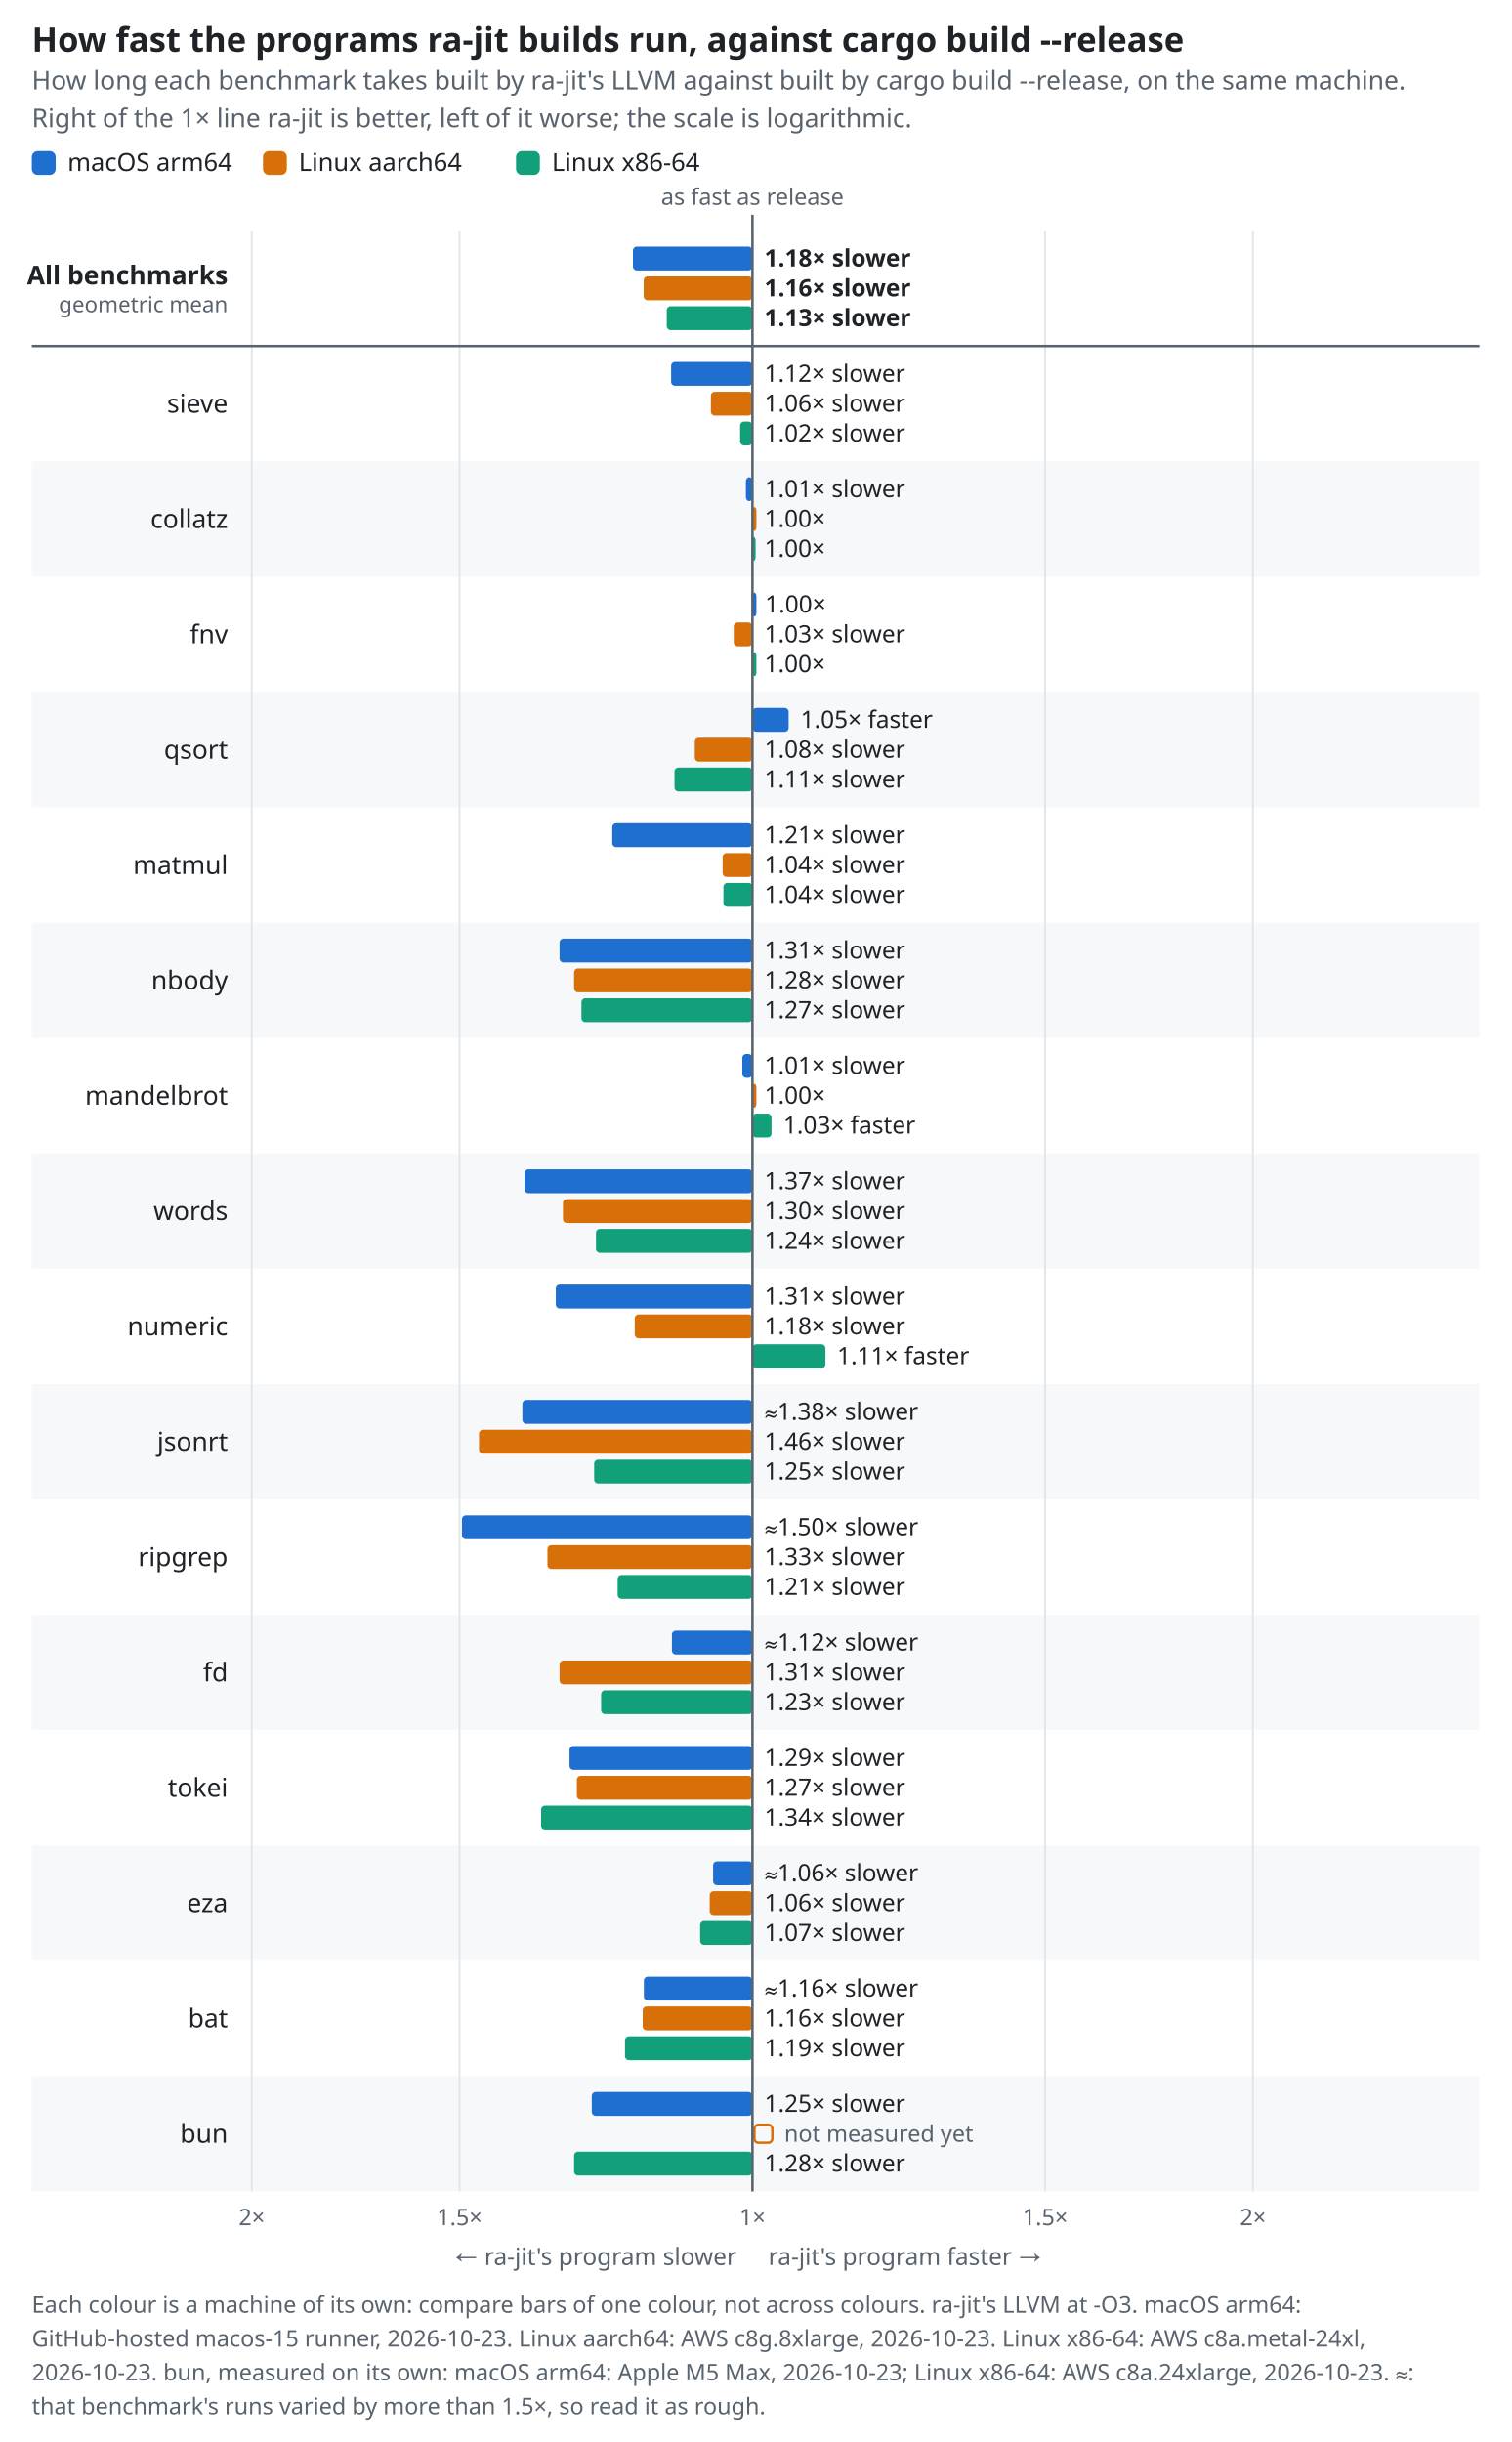
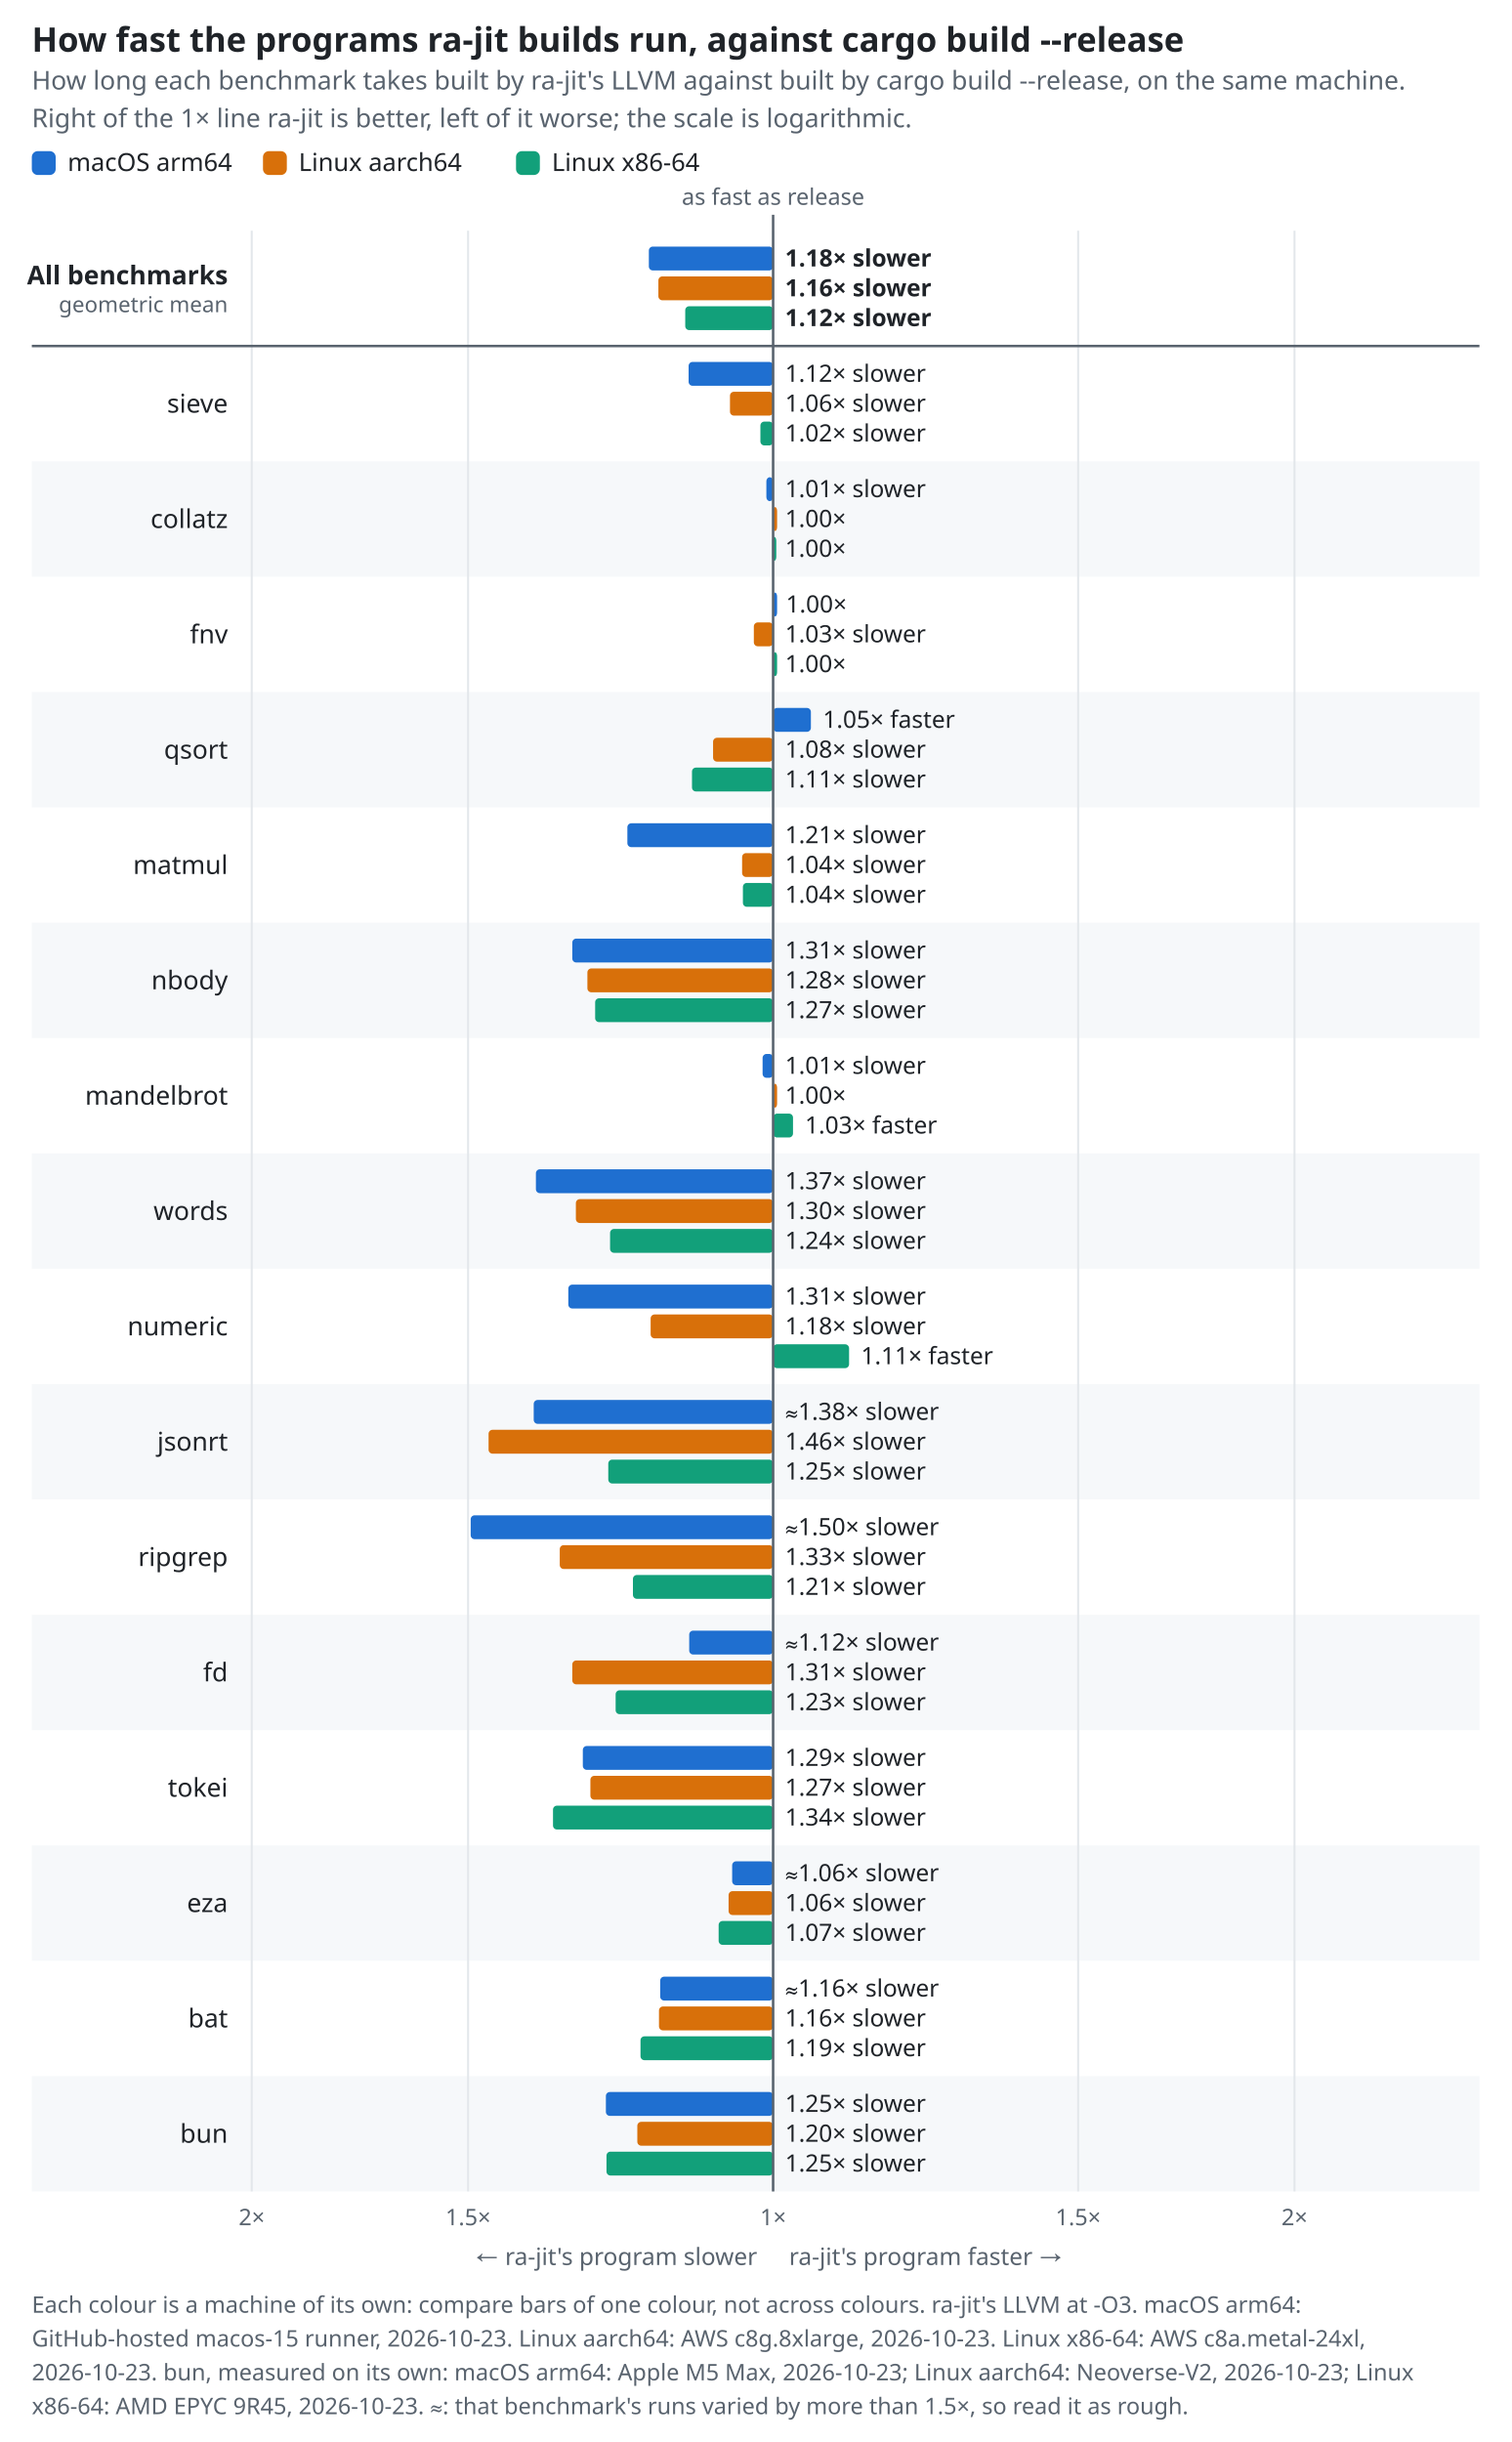
<svg xmlns="http://www.w3.org/2000/svg" width="760" height="1228" viewBox="0 0 760 1228" role="img" aria-label="How fast the programs ra-jit builds run, against cargo build --release">
  <style>text{font-family:-apple-system, BlinkMacSystemFont, 'Segoe UI', 'Noto Sans', Helvetica, Arial, sans-serif;fill:#1f2328}.d{fill:#59636e}.b{font-weight:600}.v{font-variant-numeric:tabular-nums}.g{stroke:#e3e7eb}.r{stroke:#59636e;stroke-width:1.25}.z{fill:#f6f8fa}.o{fill:none;stroke-width:1.25}.p0{fill:#1f6fd0}.w0{stroke:#1f6fd0}.p1{fill:#d8700a}.w1{stroke:#d8700a}.p2{fill:#12a07a}.w2{stroke:#12a07a}</style>
  <text x="16" y="26" font-size="17" class="b">How fast the programs ra-jit builds run, against cargo build --release</text>
  <text x="16" y="45" font-size="13" class="d">How long each benchmark takes built by ra-jit's LLVM against built by cargo build --release, on the same machine.</text>
  <text x="16" y="64" font-size="13" class="d">Right of the 1× line ra-jit is better, left of it worse; the scale is logarithmic.</text>
  <rect x="16" y="76" width="12" height="12" rx="3" class="p0" />
  <text x="34" y="86" font-size="12.5">macOS arm64</text>
  <rect x="132.25" y="76" width="12" height="12" rx="3" class="p1" />
  <text x="150.2" y="86" font-size="12.5">Linux aarch64</text>
  <rect x="259.5" y="76" width="12" height="12" rx="3" class="p2" />
  <text x="277.5" y="86" font-size="12.5">Linux x86-64</text>
  <rect x="16" y="1044" width="728" height="58" class="z" />
  <rect x="16" y="928" width="728" height="58" class="z" />
  <rect x="16" y="812" width="728" height="58" class="z" />
  <rect x="16" y="696" width="728" height="58" class="z" />
  <rect x="16" y="580" width="728" height="58" class="z" />
  <rect x="16" y="464" width="728" height="58" class="z" />
  <rect x="16" y="348" width="728" height="58" class="z" />
  <rect x="16" y="232" width="728" height="58" class="z" />
  <line x1="126.6" y1="116" x2="126.6" y2="1102" class="g" />
-   <line x1="231.1" y1="116" x2="231.1" y2="1102" class="g" />
-   <line x1="378.4" y1="116" x2="378.4" y2="1102" class="g" />
-   <line x1="525.6" y1="116" x2="525.6" y2="1102" class="g" />
-   <line x1="630.1" y1="116" x2="630.1" y2="1102" class="g" />
+   <line x1="235.4" y1="116" x2="235.4" y2="1102" class="g" />
+   <line x1="388.8" y1="116" x2="388.8" y2="1102" class="g" />
+   <line x1="542.2" y1="116" x2="542.2" y2="1102" class="g" />
+   <line x1="651" y1="116" x2="651" y2="1102" class="g" />
  <line x1="16" y1="174" x2="744" y2="174" class="r" />
-   <rect x="318.3" y="124" width="60" height="12" rx="2" class="p0" />
-   <rect x="323.7" y="139" width="54.7" height="12" rx="2" class="p1" />
-   <rect x="335.3" y="154" width="43" height="12" rx="2" class="p2" />
-   <rect x="337.5" y="182" width="40.8" height="12" rx="2" class="p0" />
-   <rect x="357.5" y="197" width="20.8" height="12" rx="2" class="p1" />
-   <rect x="372.2" y="212" width="6.1" height="12" rx="2" class="p2" />
-   <rect x="375.1" y="240" width="3.3" height="12" rx="2" class="p0" />
-   <rect x="378.4" y="255" width="2" height="12" rx="2" class="p1" />
-   <rect x="378" y="270" width="2" height="12" rx="2" class="p2" />
-   <rect x="378.4" y="298" width="2" height="12" rx="2" class="p0" />
-   <rect x="369" y="313" width="9.3" height="12" rx="2" class="p1" />
-   <rect x="378.4" y="328" width="2" height="12" rx="2" class="p2" />
-   <rect x="378.4" y="356" width="18.2" height="12" rx="2" class="p0" />
-   <rect x="349.4" y="371" width="29" height="12" rx="2" class="p1" />
-   <rect x="339.2" y="386" width="39.2" height="12" rx="2" class="p2" />
-   <rect x="307.9" y="414" width="70.4" height="12" rx="2" class="p0" />
-   <rect x="363.4" y="429" width="14.9" height="12" rx="2" class="p1" />
-   <rect x="363.8" y="444" width="14.6" height="12" rx="2" class="p2" />
-   <rect x="281.4" y="472" width="97" height="12" rx="2" class="p0" />
-   <rect x="288.7" y="487" width="89.6" height="12" rx="2" class="p1" />
-   <rect x="292.4" y="502" width="85.9" height="12" rx="2" class="p2" />
-   <rect x="373.3" y="530" width="5" height="12" rx="2" class="p0" />
-   <rect x="378.4" y="545" width="2" height="12" rx="2" class="p1" />
-   <rect x="378.4" y="560" width="9.6" height="12" rx="2" class="p2" />
-   <rect x="263.8" y="588" width="114.6" height="12" rx="2" class="p0" />
-   <rect x="283.1" y="603" width="95.3" height="12" rx="2" class="p1" />
-   <rect x="299.7" y="618" width="78.7" height="12" rx="2" class="p2" />
-   <rect x="279.5" y="646" width="98.9" height="12" rx="2" class="p0" />
-   <rect x="319.2" y="661" width="59.2" height="12" rx="2" class="p1" />
-   <rect x="378.4" y="676" width="36.7" height="12" rx="2" class="p2" />
-   <rect x="262.7" y="704" width="115.6" height="12" rx="2" class="p0" />
-   <rect x="240.9" y="719" width="137.4" height="12" rx="2" class="p1" />
-   <rect x="298.8" y="734" width="79.6" height="12" rx="2" class="p2" />
-   <rect x="232.3" y="762" width="146" height="12" rx="2" class="p0" />
-   <rect x="275.3" y="777" width="103" height="12" rx="2" class="p1" />
-   <rect x="310.6" y="792" width="67.7" height="12" rx="2" class="p2" />
-   <rect x="337.9" y="820" width="40.5" height="12" rx="2" class="p0" />
-   <rect x="281.4" y="835" width="97" height="12" rx="2" class="p1" />
-   <rect x="302.3" y="850" width="76.1" height="12" rx="2" class="p2" />
-   <rect x="286.4" y="878" width="91.9" height="12" rx="2" class="p0" />
-   <rect x="290.1" y="893" width="88.2" height="12" rx="2" class="p1" />
-   <rect x="272.1" y="908" width="106.3" height="12" rx="2" class="p2" />
-   <rect x="358.6" y="936" width="19.8" height="12" rx="2" class="p0" />
-   <rect x="356.9" y="951" width="21.5" height="12" rx="2" class="p1" />
-   <rect x="352.1" y="966" width="26.3" height="12" rx="2" class="p2" />
-   <rect x="323.8" y="994" width="54.5" height="12" rx="2" class="p0" />
-   <rect x="323.2" y="1009" width="55.1" height="12" rx="2" class="p1" />
-   <rect x="314.3" y="1024" width="64.1" height="12" rx="2" class="p2" />
-   <rect x="297.6" y="1052" width="80.7" height="12" rx="2" class="p0" />
-   <rect x="379.4" y="1068.5" width="9" height="9" rx="2" class="o w1" />
-   <rect x="288.7" y="1082" width="89.6" height="12" rx="2" class="p2" />
-   <line x1="378.4" y1="108" x2="378.4" y2="1102" class="r" />
+   <rect x="326.3" y="124" width="62.5" height="12" rx="2" class="p0" />
+   <rect x="331.1" y="139" width="57.7" height="12" rx="2" class="p1" />
+   <rect x="344.6" y="154" width="44.2" height="12" rx="2" class="p2" />
+   <rect x="346.3" y="182" width="42.5" height="12" rx="2" class="p0" />
+   <rect x="367.1" y="197" width="21.7" height="12" rx="2" class="p1" />
+   <rect x="382.4" y="212" width="6.4" height="12" rx="2" class="p2" />
+   <rect x="385.4" y="240" width="3.4" height="12" rx="2" class="p0" />
+   <rect x="388.8" y="255" width="2" height="12" rx="2" class="p1" />
+   <rect x="388.4" y="270" width="2" height="12" rx="2" class="p2" />
+   <rect x="388.8" y="298" width="2" height="12" rx="2" class="p0" />
+   <rect x="379.1" y="313" width="9.7" height="12" rx="2" class="p1" />
+   <rect x="388.8" y="328" width="2" height="12" rx="2" class="p2" />
+   <rect x="388.8" y="356" width="19" height="12" rx="2" class="p0" />
+   <rect x="358.6" y="371" width="30.2" height="12" rx="2" class="p1" />
+   <rect x="348" y="386" width="40.8" height="12" rx="2" class="p2" />
+   <rect x="315.5" y="414" width="73.3" height="12" rx="2" class="p0" />
+   <rect x="373.2" y="429" width="15.6" height="12" rx="2" class="p1" />
+   <rect x="373.6" y="444" width="15.2" height="12" rx="2" class="p2" />
+   <rect x="287.8" y="472" width="101" height="12" rx="2" class="p0" />
+   <rect x="295.4" y="487" width="93.4" height="12" rx="2" class="p1" />
+   <rect x="299.3" y="502" width="89.5" height="12" rx="2" class="p2" />
+   <rect x="383.5" y="530" width="5.3" height="12" rx="2" class="p0" />
+   <rect x="388.8" y="545" width="2" height="12" rx="2" class="p1" />
+   <rect x="388.8" y="560" width="10" height="12" rx="2" class="p2" />
+   <rect x="269.5" y="588" width="119.3" height="12" rx="2" class="p0" />
+   <rect x="289.6" y="603" width="99.2" height="12" rx="2" class="p1" />
+   <rect x="306.8" y="618" width="82" height="12" rx="2" class="p2" />
+   <rect x="285.8" y="646" width="103" height="12" rx="2" class="p0" />
+   <rect x="327.2" y="661" width="61.6" height="12" rx="2" class="p1" />
+   <rect x="388.8" y="676" width="38.2" height="12" rx="2" class="p2" />
+   <rect x="268.4" y="704" width="120.4" height="12" rx="2" class="p0" />
+   <rect x="245.7" y="719" width="143.1" height="12" rx="2" class="p1" />
+   <rect x="305.9" y="734" width="82.9" height="12" rx="2" class="p2" />
+   <rect x="236.7" y="762" width="152.1" height="12" rx="2" class="p0" />
+   <rect x="281.5" y="777" width="107.3" height="12" rx="2" class="p1" />
+   <rect x="318.3" y="792" width="70.5" height="12" rx="2" class="p2" />
+   <rect x="346.6" y="820" width="42.2" height="12" rx="2" class="p0" />
+   <rect x="287.8" y="835" width="101" height="12" rx="2" class="p1" />
+   <rect x="309.6" y="850" width="79.2" height="12" rx="2" class="p2" />
+   <rect x="293.1" y="878" width="95.7" height="12" rx="2" class="p0" />
+   <rect x="296.9" y="893" width="91.9" height="12" rx="2" class="p1" />
+   <rect x="278.1" y="908" width="110.7" height="12" rx="2" class="p2" />
+   <rect x="368.2" y="936" width="20.6" height="12" rx="2" class="p0" />
+   <rect x="366.4" y="951" width="22.4" height="12" rx="2" class="p1" />
+   <rect x="361.4" y="966" width="27.4" height="12" rx="2" class="p2" />
+   <rect x="332" y="994" width="56.8" height="12" rx="2" class="p0" />
+   <rect x="331.4" y="1009" width="57.4" height="12" rx="2" class="p1" />
+   <rect x="322.1" y="1024" width="66.7" height="12" rx="2" class="p2" />
+   <rect x="304.7" y="1052" width="84.1" height="12" rx="2" class="p0" />
+   <rect x="320.5" y="1067" width="68.3" height="12" rx="2" class="p1" />
+   <rect x="305" y="1082" width="83.8" height="12" rx="2" class="p2" />
+   <line x1="388.8" y1="108" x2="388.8" y2="1102" class="r" />
  <text x="126.6" y="1119" font-size="11.5" text-anchor="middle" class="d v">2×</text>
-   <text x="231.1" y="1119" font-size="11.5" text-anchor="middle" class="d v">1.5×</text>
-   <text x="378.4" y="1119" font-size="11.5" text-anchor="middle" class="d v">1×</text>
-   <text x="525.6" y="1119" font-size="11.5" text-anchor="middle" class="d v">1.5×</text>
-   <text x="630.1" y="1119" font-size="11.5" text-anchor="middle" class="d v">2×</text>
+   <text x="235.4" y="1119" font-size="11.5" text-anchor="middle" class="d v">1.5×</text>
+   <text x="388.8" y="1119" font-size="11.5" text-anchor="middle" class="d v">1×</text>
+   <text x="542.2" y="1119" font-size="11.5" text-anchor="middle" class="d v">1.5×</text>
+   <text x="651" y="1119" font-size="11.5" text-anchor="middle" class="d v">2×</text>
  <text x="114.6" y="143" font-size="13" text-anchor="end" class="b">All benchmarks</text>
  <text x="114.6" y="157" font-size="11" text-anchor="end" class="d">geometric mean</text>
-   <text x="384.4" y="134" font-size="12" class="v b">1.18× slower</text>
-   <text x="384.4" y="149" font-size="12" class="v b">1.16× slower</text>
-   <text x="384.4" y="164" font-size="12" class="v b">1.13× slower</text>
+   <text x="394.8" y="134" font-size="12" class="v b">1.18× slower</text>
+   <text x="394.8" y="149" font-size="12" class="v b">1.16× slower</text>
+   <text x="394.8" y="164" font-size="12" class="v b">1.12× slower</text>
  <text x="114.6" y="207.5" font-size="13" text-anchor="end">sieve</text>
-   <text x="384.4" y="192" font-size="12" class="v">1.12× slower</text>
-   <text x="384.4" y="207" font-size="12" class="v">1.06× slower</text>
-   <text x="384.4" y="222" font-size="12" class="v">1.02× slower</text>
+   <text x="394.8" y="192" font-size="12" class="v">1.12× slower</text>
+   <text x="394.8" y="207" font-size="12" class="v">1.06× slower</text>
+   <text x="394.8" y="222" font-size="12" class="v">1.02× slower</text>
  <text x="114.6" y="265.5" font-size="13" text-anchor="end">collatz</text>
-   <text x="384.4" y="250" font-size="12" class="v">1.01× slower</text>
-   <text x="384.4" y="265" font-size="12" class="v">1.00×</text>
-   <text x="384.4" y="280" font-size="12" class="v">1.00×</text>
+   <text x="394.8" y="250" font-size="12" class="v">1.01× slower</text>
+   <text x="394.8" y="265" font-size="12" class="v">1.00×</text>
+   <text x="394.8" y="280" font-size="12" class="v">1.00×</text>
  <text x="114.6" y="323.5" font-size="13" text-anchor="end">fnv</text>
-   <text x="384.7" y="308" font-size="12" class="v">1.00×</text>
-   <text x="384.4" y="323" font-size="12" class="v">1.03× slower</text>
-   <text x="384.4" y="338" font-size="12" class="v">1.00×</text>
+   <text x="395.2" y="308" font-size="12" class="v">1.00×</text>
+   <text x="394.8" y="323" font-size="12" class="v">1.03× slower</text>
+   <text x="394.8" y="338" font-size="12" class="v">1.00×</text>
  <text x="114.6" y="381.5" font-size="13" text-anchor="end">qsort</text>
-   <text x="402.6" y="366" font-size="12" class="v">1.05× faster</text>
-   <text x="384.4" y="381" font-size="12" class="v">1.08× slower</text>
-   <text x="384.4" y="396" font-size="12" class="v">1.11× slower</text>
+   <text x="413.8" y="366" font-size="12" class="v">1.05× faster</text>
+   <text x="394.8" y="381" font-size="12" class="v">1.08× slower</text>
+   <text x="394.8" y="396" font-size="12" class="v">1.11× slower</text>
  <text x="114.6" y="439.5" font-size="13" text-anchor="end">matmul</text>
-   <text x="384.4" y="424" font-size="12" class="v">1.21× slower</text>
-   <text x="384.4" y="439" font-size="12" class="v">1.04× slower</text>
-   <text x="384.4" y="454" font-size="12" class="v">1.04× slower</text>
+   <text x="394.8" y="424" font-size="12" class="v">1.21× slower</text>
+   <text x="394.8" y="439" font-size="12" class="v">1.04× slower</text>
+   <text x="394.8" y="454" font-size="12" class="v">1.04× slower</text>
  <text x="114.6" y="497.5" font-size="13" text-anchor="end">nbody</text>
-   <text x="384.4" y="482" font-size="12" class="v">1.31× slower</text>
-   <text x="384.4" y="497" font-size="12" class="v">1.28× slower</text>
-   <text x="384.4" y="512" font-size="12" class="v">1.27× slower</text>
+   <text x="394.8" y="482" font-size="12" class="v">1.31× slower</text>
+   <text x="394.8" y="497" font-size="12" class="v">1.28× slower</text>
+   <text x="394.8" y="512" font-size="12" class="v">1.27× slower</text>
  <text x="114.6" y="555.5" font-size="13" text-anchor="end">mandelbrot</text>
-   <text x="384.4" y="540" font-size="12" class="v">1.01× slower</text>
-   <text x="384.4" y="555" font-size="12" class="v">1.00×</text>
-   <text x="393.9" y="570" font-size="12" class="v">1.03× faster</text>
+   <text x="394.8" y="540" font-size="12" class="v">1.01× slower</text>
+   <text x="394.8" y="555" font-size="12" class="v">1.00×</text>
+   <text x="404.8" y="570" font-size="12" class="v">1.03× faster</text>
  <text x="114.6" y="613.5" font-size="13" text-anchor="end">words</text>
-   <text x="384.4" y="598" font-size="12" class="v">1.37× slower</text>
-   <text x="384.4" y="613" font-size="12" class="v">1.30× slower</text>
-   <text x="384.4" y="628" font-size="12" class="v">1.24× slower</text>
+   <text x="394.8" y="598" font-size="12" class="v">1.37× slower</text>
+   <text x="394.8" y="613" font-size="12" class="v">1.30× slower</text>
+   <text x="394.8" y="628" font-size="12" class="v">1.24× slower</text>
  <text x="114.6" y="671.5" font-size="13" text-anchor="end">numeric</text>
-   <text x="384.4" y="656" font-size="12" class="v">1.31× slower</text>
-   <text x="384.4" y="671" font-size="12" class="v">1.18× slower</text>
-   <text x="421" y="686" font-size="12" class="v">1.11× faster</text>
+   <text x="394.8" y="656" font-size="12" class="v">1.31× slower</text>
+   <text x="394.8" y="671" font-size="12" class="v">1.18× slower</text>
+   <text x="433" y="686" font-size="12" class="v">1.11× faster</text>
  <text x="114.6" y="729.5" font-size="13" text-anchor="end">jsonrt</text>
-   <text x="384.4" y="714" font-size="12" class="v">≈1.38× slower</text>
-   <text x="384.4" y="729" font-size="12" class="v">1.46× slower</text>
-   <text x="384.4" y="744" font-size="12" class="v">1.25× slower</text>
+   <text x="394.8" y="714" font-size="12" class="v">≈1.38× slower</text>
+   <text x="394.8" y="729" font-size="12" class="v">1.46× slower</text>
+   <text x="394.8" y="744" font-size="12" class="v">1.25× slower</text>
  <text x="114.6" y="787.5" font-size="13" text-anchor="end">ripgrep</text>
-   <text x="384.4" y="772" font-size="12" class="v">≈1.50× slower</text>
-   <text x="384.4" y="787" font-size="12" class="v">1.33× slower</text>
-   <text x="384.4" y="802" font-size="12" class="v">1.21× slower</text>
+   <text x="394.8" y="772" font-size="12" class="v">≈1.50× slower</text>
+   <text x="394.8" y="787" font-size="12" class="v">1.33× slower</text>
+   <text x="394.8" y="802" font-size="12" class="v">1.21× slower</text>
  <text x="114.6" y="845.5" font-size="13" text-anchor="end">fd</text>
-   <text x="384.4" y="830" font-size="12" class="v">≈1.12× slower</text>
-   <text x="384.4" y="845" font-size="12" class="v">1.31× slower</text>
-   <text x="384.4" y="860" font-size="12" class="v">1.23× slower</text>
+   <text x="394.8" y="830" font-size="12" class="v">≈1.12× slower</text>
+   <text x="394.8" y="845" font-size="12" class="v">1.31× slower</text>
+   <text x="394.8" y="860" font-size="12" class="v">1.23× slower</text>
  <text x="114.6" y="903.5" font-size="13" text-anchor="end">tokei</text>
-   <text x="384.4" y="888" font-size="12" class="v">1.29× slower</text>
-   <text x="384.4" y="903" font-size="12" class="v">1.27× slower</text>
-   <text x="384.4" y="918" font-size="12" class="v">1.34× slower</text>
+   <text x="394.8" y="888" font-size="12" class="v">1.29× slower</text>
+   <text x="394.8" y="903" font-size="12" class="v">1.27× slower</text>
+   <text x="394.8" y="918" font-size="12" class="v">1.34× slower</text>
  <text x="114.6" y="961.5" font-size="13" text-anchor="end">eza</text>
-   <text x="384.4" y="946" font-size="12" class="v">≈1.06× slower</text>
-   <text x="384.4" y="961" font-size="12" class="v">1.06× slower</text>
-   <text x="384.4" y="976" font-size="12" class="v">1.07× slower</text>
+   <text x="394.8" y="946" font-size="12" class="v">≈1.06× slower</text>
+   <text x="394.8" y="961" font-size="12" class="v">1.06× slower</text>
+   <text x="394.8" y="976" font-size="12" class="v">1.07× slower</text>
  <text x="114.6" y="1019.5" font-size="13" text-anchor="end">bat</text>
-   <text x="384.4" y="1004" font-size="12" class="v">≈1.16× slower</text>
-   <text x="384.4" y="1019" font-size="12" class="v">1.16× slower</text>
-   <text x="384.4" y="1034" font-size="12" class="v">1.19× slower</text>
+   <text x="394.8" y="1004" font-size="12" class="v">≈1.16× slower</text>
+   <text x="394.8" y="1019" font-size="12" class="v">1.16× slower</text>
+   <text x="394.8" y="1034" font-size="12" class="v">1.19× slower</text>
  <text x="114.6" y="1077.5" font-size="13" text-anchor="end">bun</text>
-   <text x="384.4" y="1062" font-size="12" class="v">1.25× slower</text>
-   <text x="394.4" y="1077" font-size="11.5" class="d">not measured yet</text>
-   <text x="384.4" y="1092" font-size="12" class="v">1.28× slower</text>
-   <text x="378.4" y="103" font-size="11.5" text-anchor="middle" class="d">as fast as release</text>
-   <text x="370.4" y="1139" font-size="12" text-anchor="end" class="d">← ra-jit's program slower</text>
-   <text x="386.4" y="1139" font-size="12" class="d">ra-jit's program faster →</text>
+   <text x="394.8" y="1062" font-size="12" class="v">1.25× slower</text>
+   <text x="394.8" y="1077" font-size="12" class="v">1.20× slower</text>
+   <text x="394.8" y="1092" font-size="12" class="v">1.25× slower</text>
+   <text x="388.8" y="103" font-size="11.5" text-anchor="middle" class="d">as fast as release</text>
+   <text x="380.8" y="1139" font-size="12" text-anchor="end" class="d">← ra-jit's program slower</text>
+   <text x="396.8" y="1139" font-size="12" class="d">ra-jit's program faster →</text>
  <text x="16" y="1163" font-size="11.5" class="d">Each colour is a machine of its own: compare bars of one colour, not across colours. ra-jit's LLVM at -O3. macOS arm64:</text>
  <text x="16" y="1180" font-size="11.5" class="d">GitHub-hosted macos-15 runner, 2026-10-23. Linux aarch64: AWS c8g.8xlarge, 2026-10-23. Linux x86-64: AWS c8a.metal-24xl,</text>
-   <text x="16" y="1197" font-size="11.5" class="d">2026-10-23. bun, measured on its own: macOS arm64: Apple M5 Max, 2026-10-23; Linux x86-64: AWS c8a.24xlarge, 2026-10-23. ≈:</text>
-   <text x="16" y="1214" font-size="11.5" class="d">that benchmark's runs varied by more than 1.5×, so read it as rough.</text>
+   <text x="16" y="1197" font-size="11.5" class="d">2026-10-23. bun, measured on its own: macOS arm64: Apple M5 Max, 2026-10-23; Linux aarch64: Neoverse-V2, 2026-10-23; Linux</text>
+   <text x="16" y="1214" font-size="11.5" class="d">x86-64: AMD EPYC 9R45, 2026-10-23. ≈: that benchmark's runs varied by more than 1.5×, so read it as rough.</text>
</svg>
